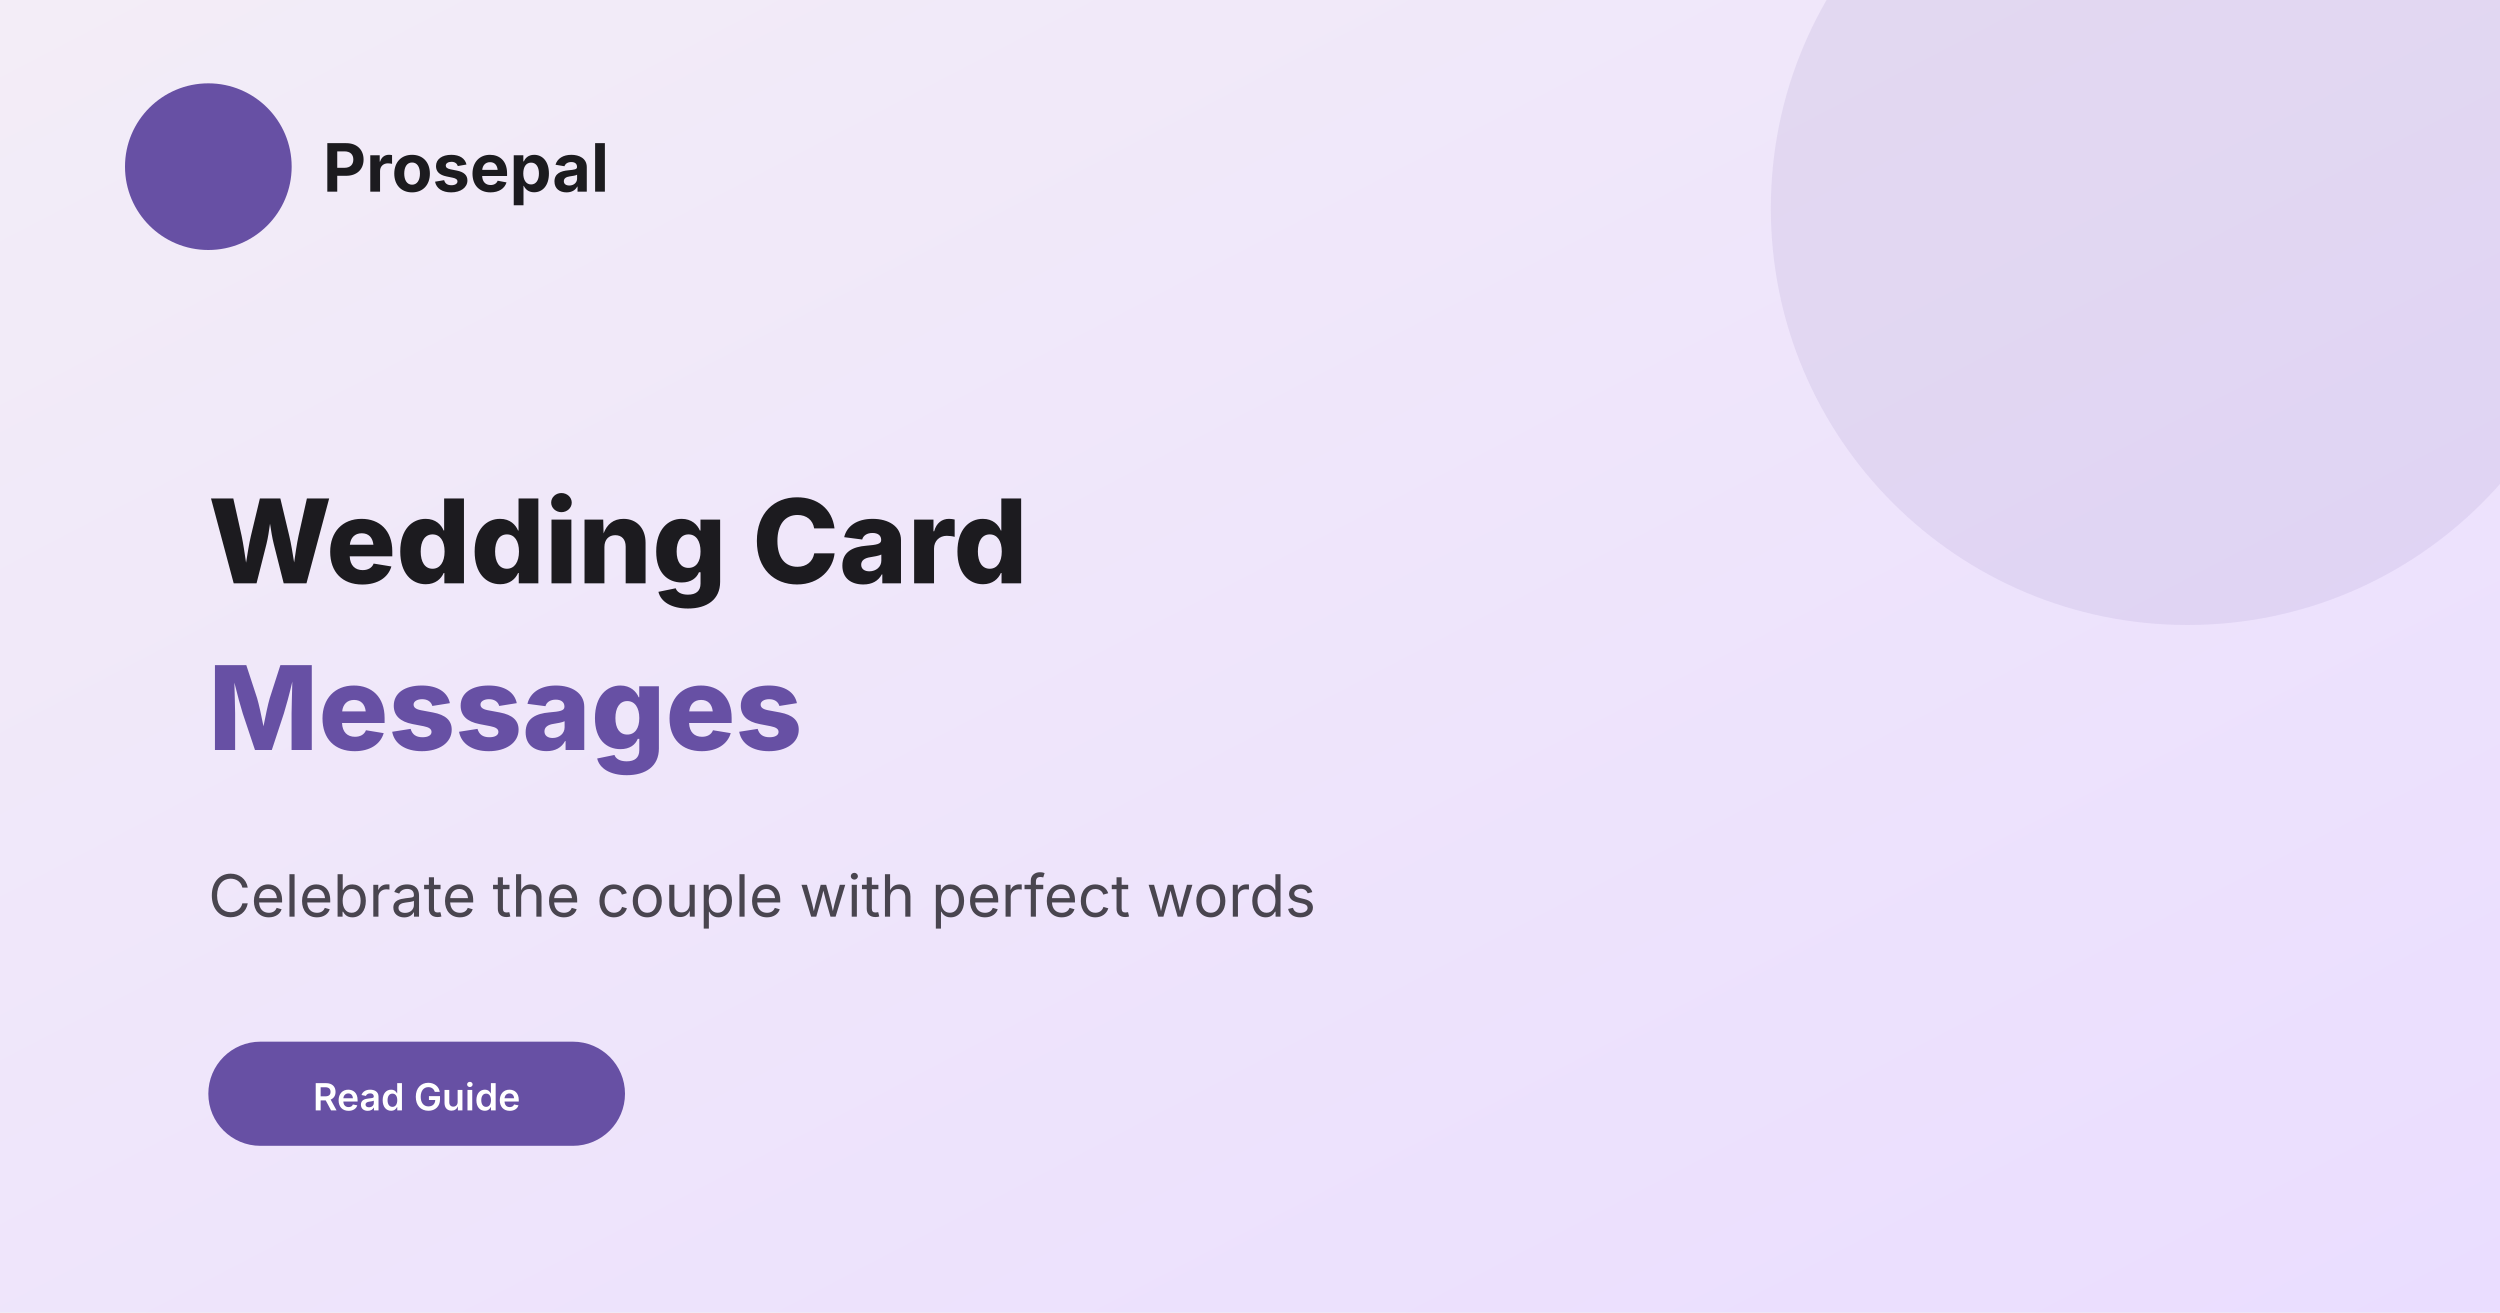
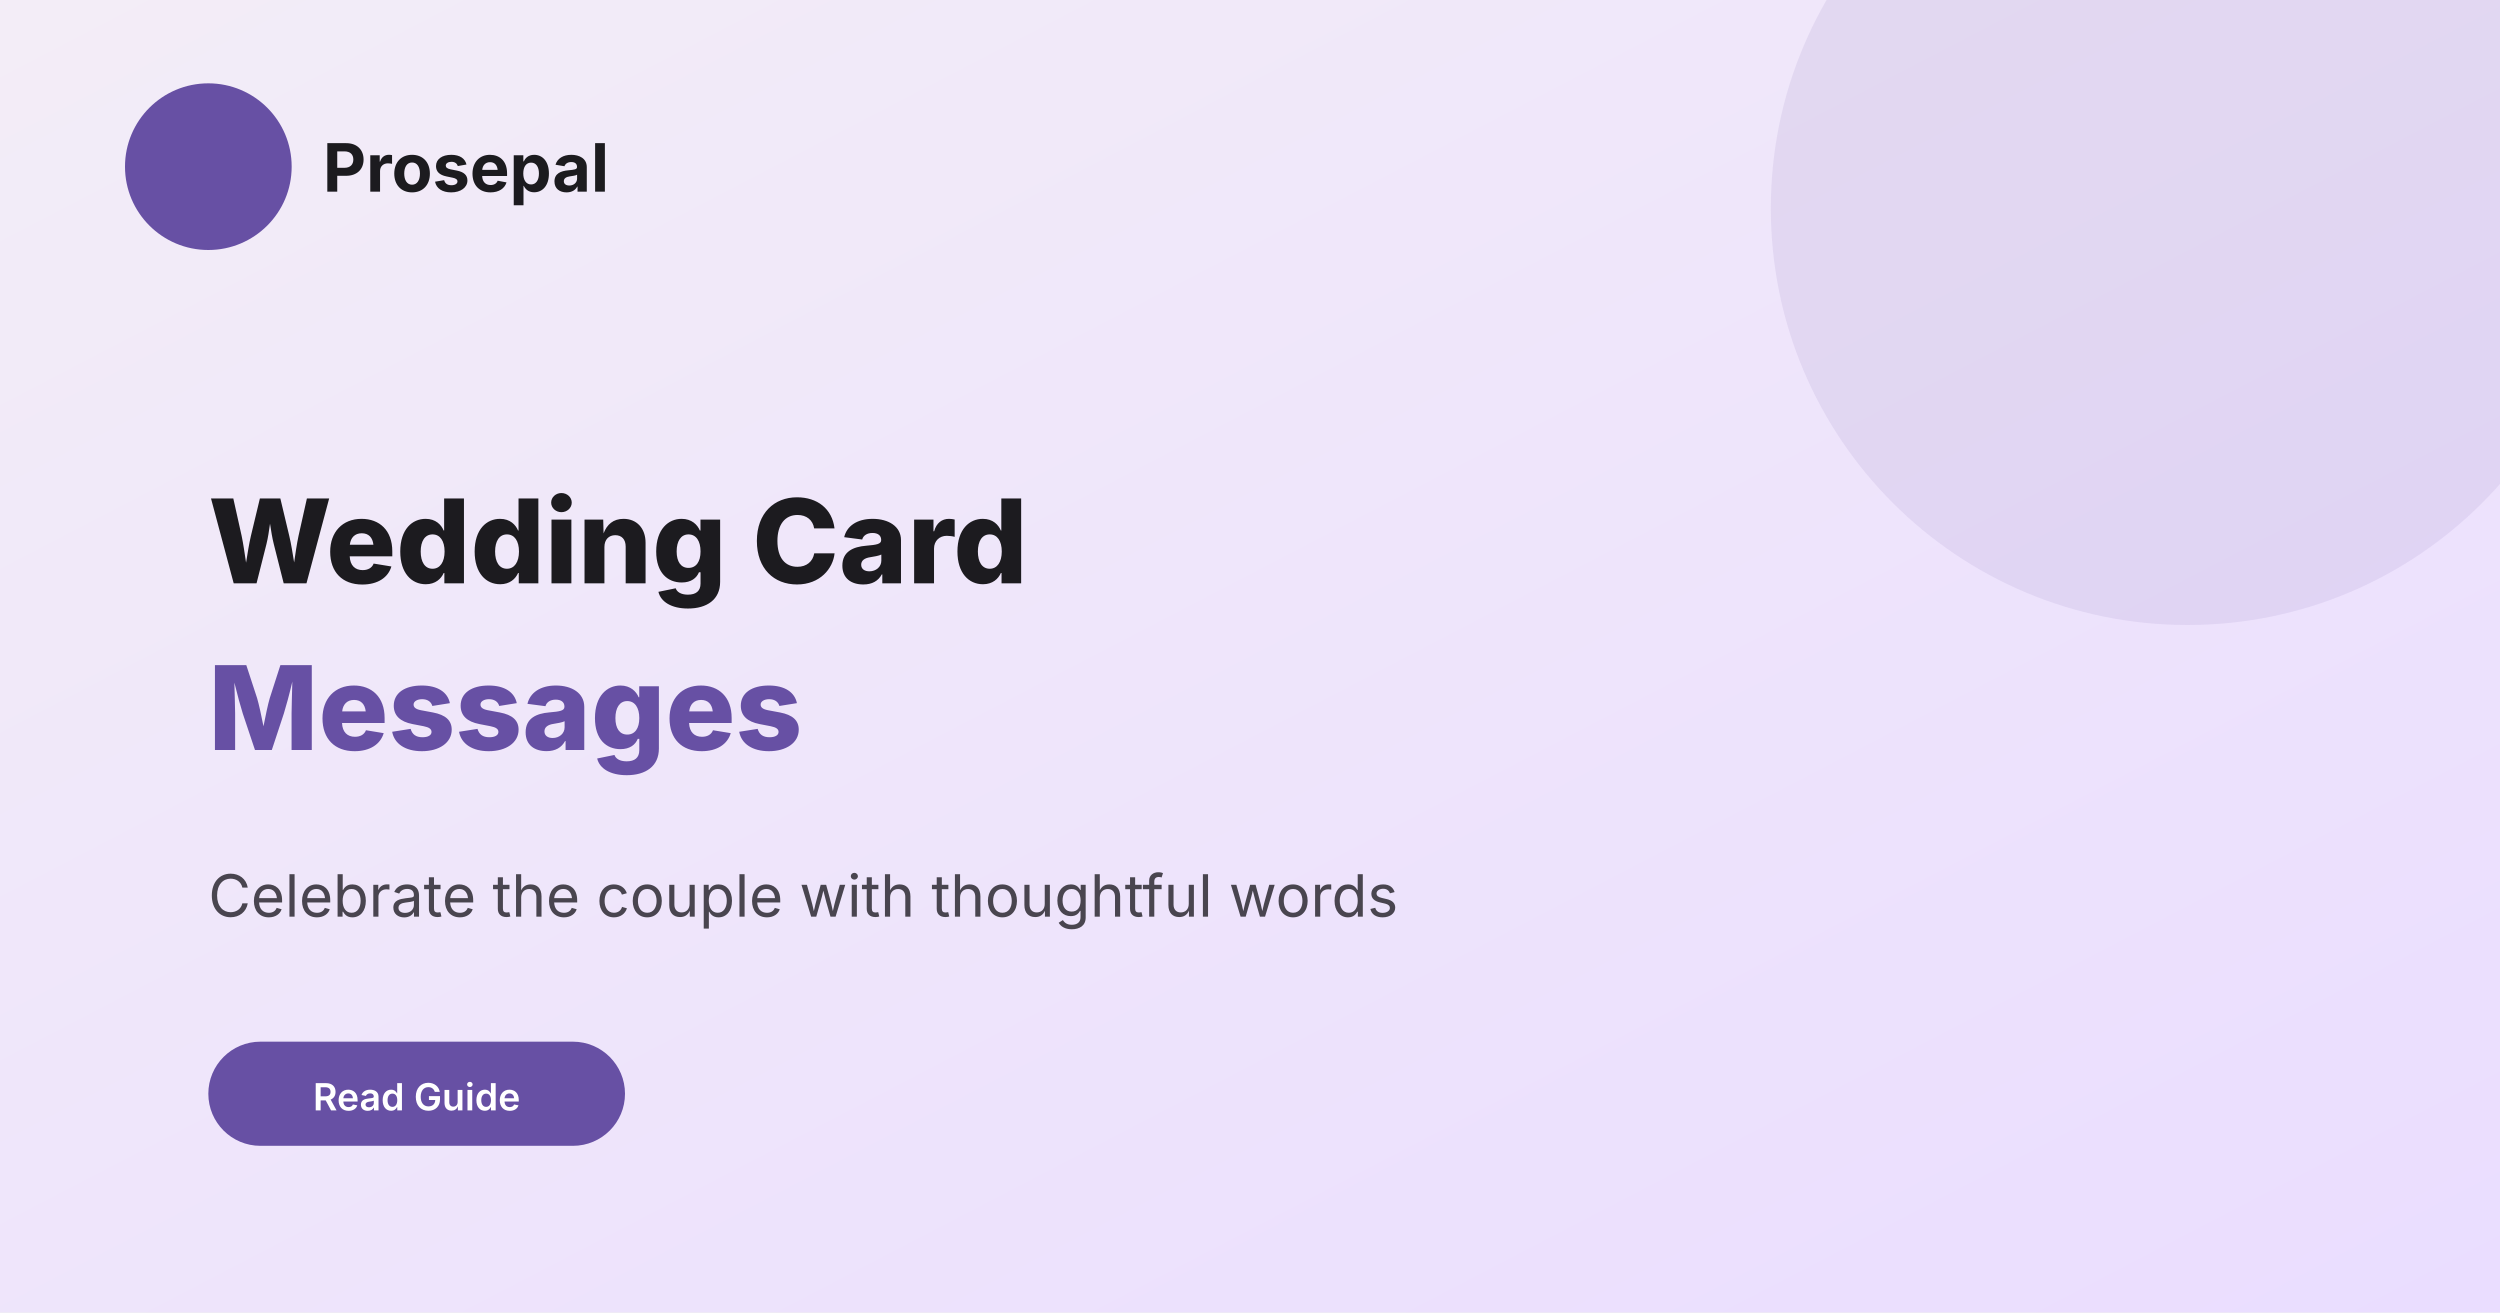
<svg xmlns="http://www.w3.org/2000/svg" width="1200" height="630">
  <defs>
    <linearGradient id="bg" x1="0%" y1="0%" x2="100%" y2="100%">
      <stop offset="0%" style="stop-color:#F3EDF7" />
      <stop offset="100%" style="stop-color:#EADDFF" />
    </linearGradient>
  </defs>
  <rect width="1200" height="630" fill="url(#bg)" />
  <circle cx="1050" cy="100" r="200" fill="#6750A4" opacity="0.1" />
  <circle cx="100" cy="80" r="40" fill="#6750A4" />
  <text x="155" y="92" font-family="Inter, -apple-system, sans-serif" font-size="32" font-weight="700" fill="#1C1B1F">Prosepal</text>
  <text x="100" y="280" font-family="Inter, -apple-system, sans-serif" font-size="56" font-weight="800" fill="#1C1B1F">Wedding Card</text>
  <text x="100" y="360" font-family="Inter, -apple-system, sans-serif" font-size="56" font-weight="800" fill="#6750A4">Messages</text>
-   <text x="100" y="440" font-family="Inter, -apple-system, sans-serif" font-size="28" fill="#49454F">Celebrate the couple with perfect words</text>
+   <text x="100" y="440" font-family="Inter, -apple-system, sans-serif" font-size="28" fill="#49454F">Celebrate the couple with thoughtful words</text>
  <rect x="100" y="500" width="200" height="50" rx="25" fill="#6750A4" />
  <text x="200" y="533" font-family="Inter, sans-serif" font-size="18" font-weight="600" fill="white" text-anchor="middle">Read Guide</text>
</svg>
